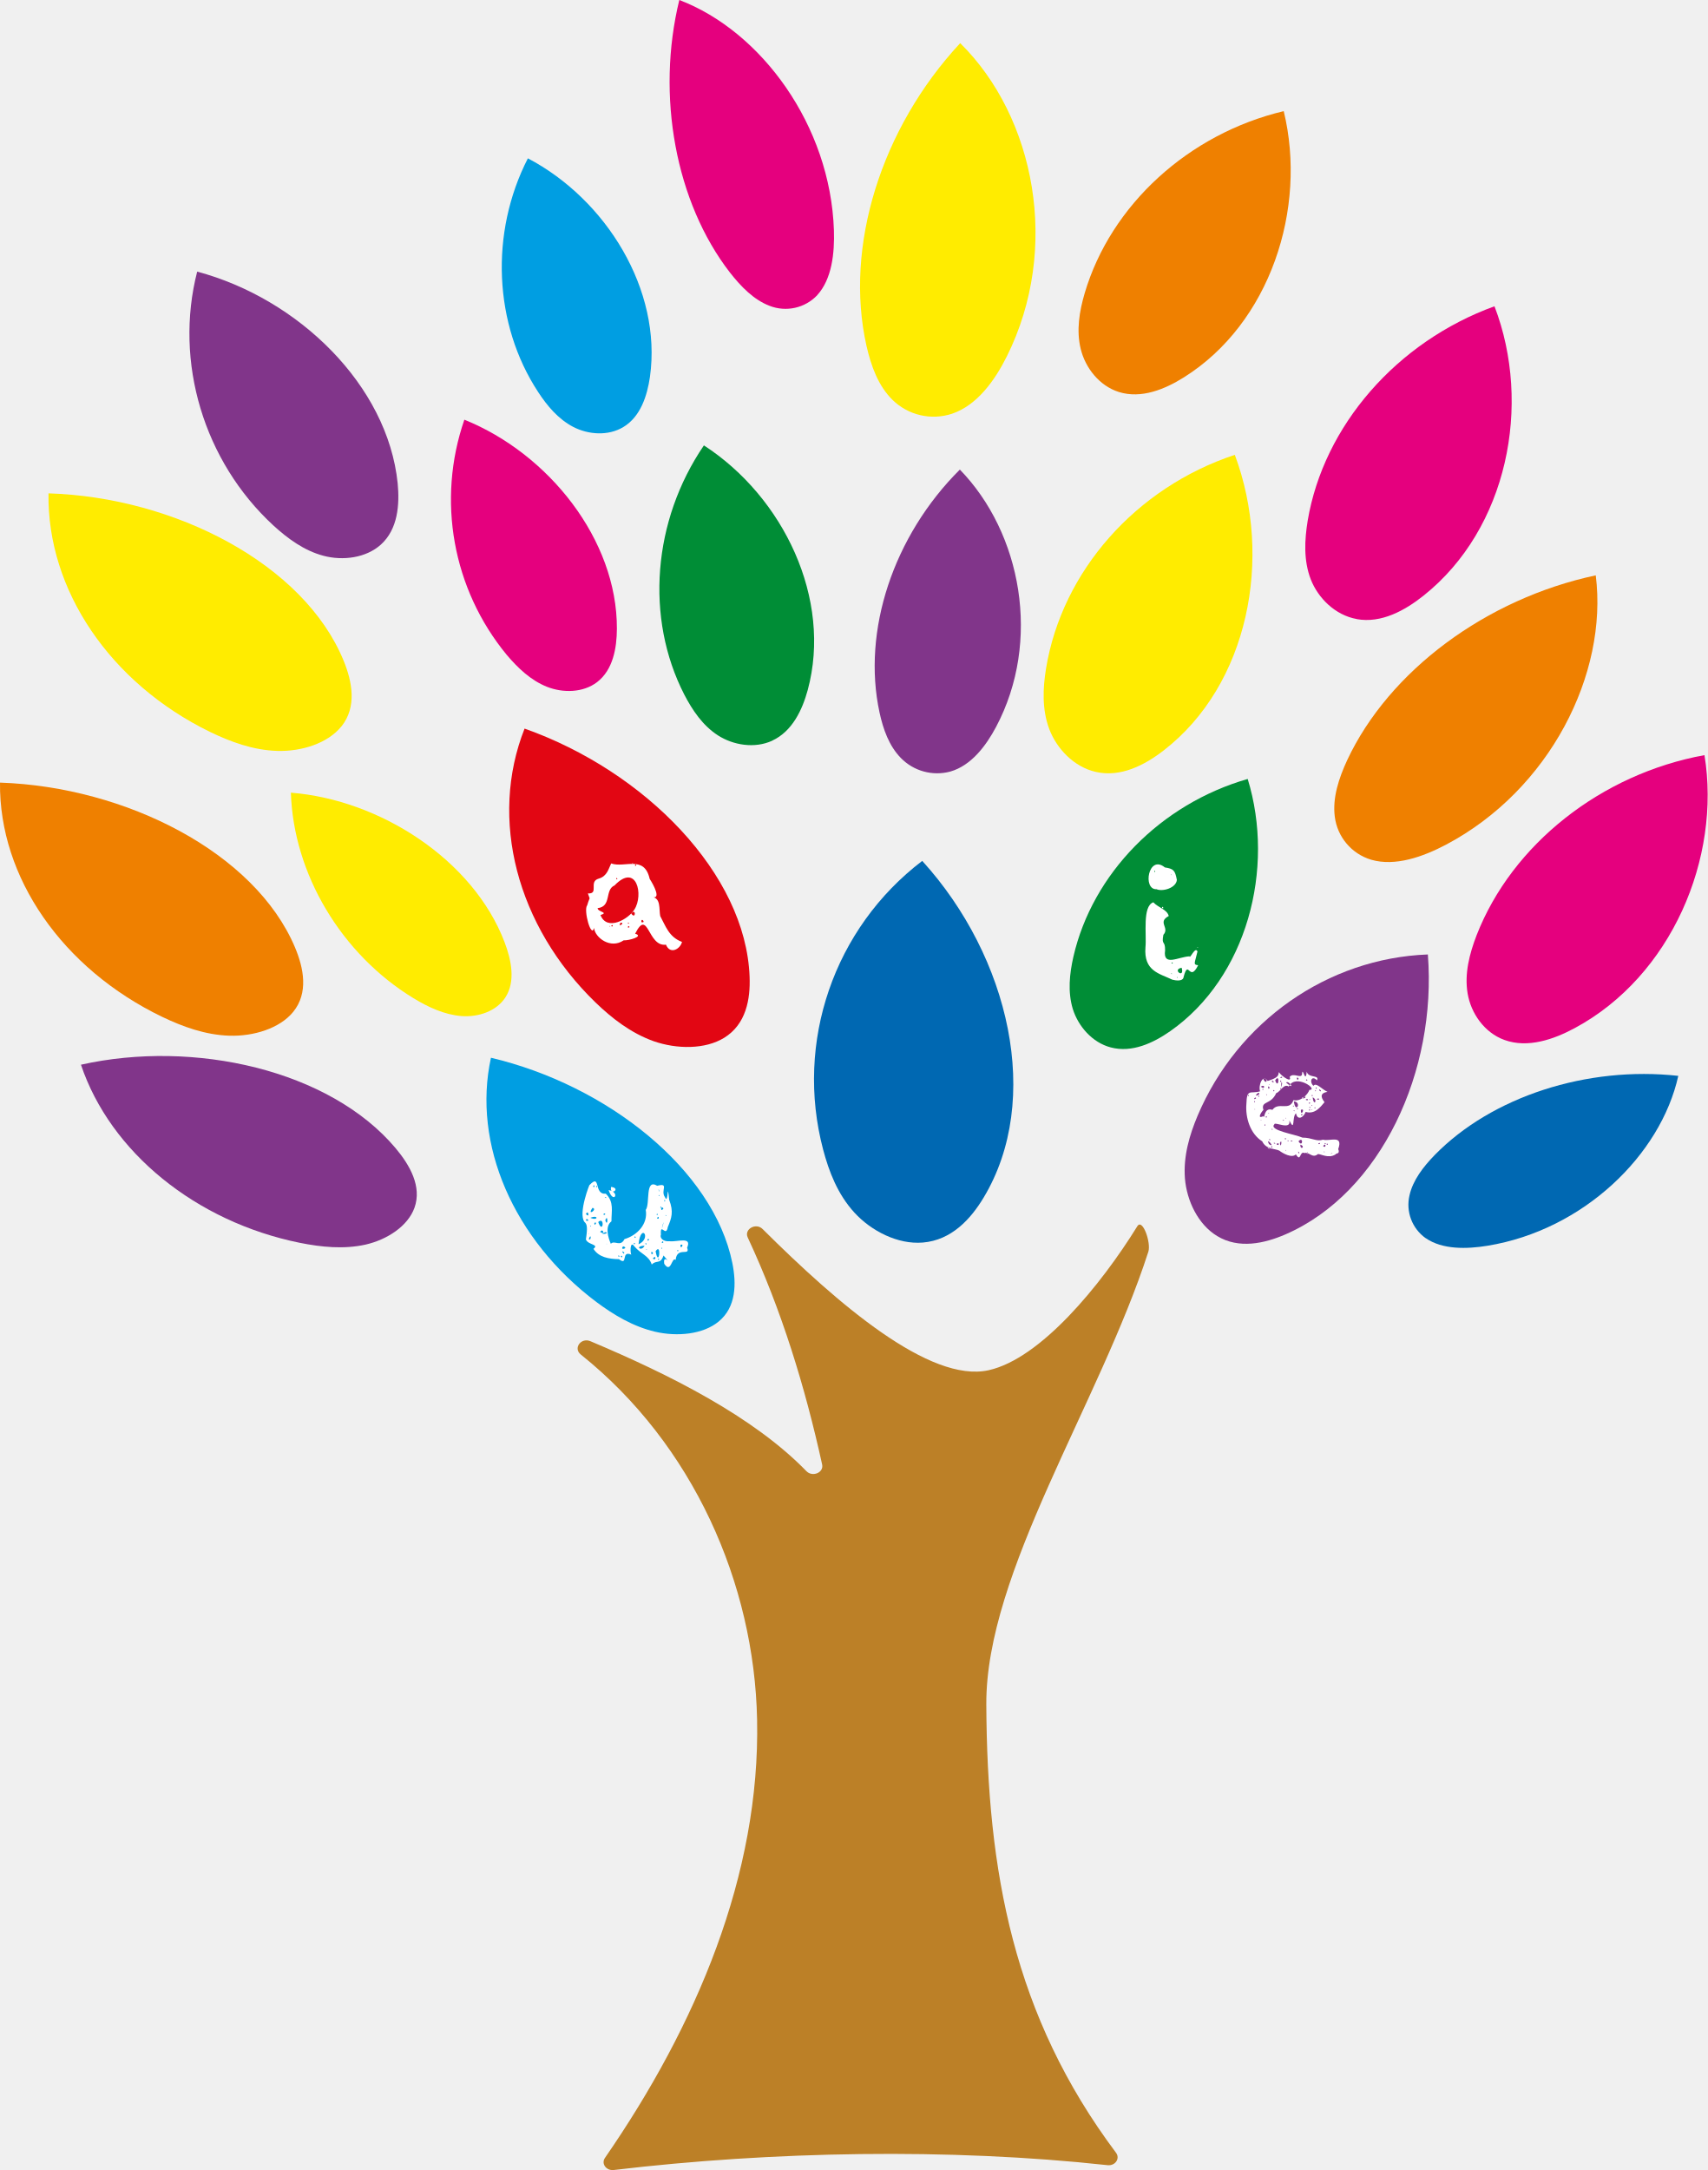
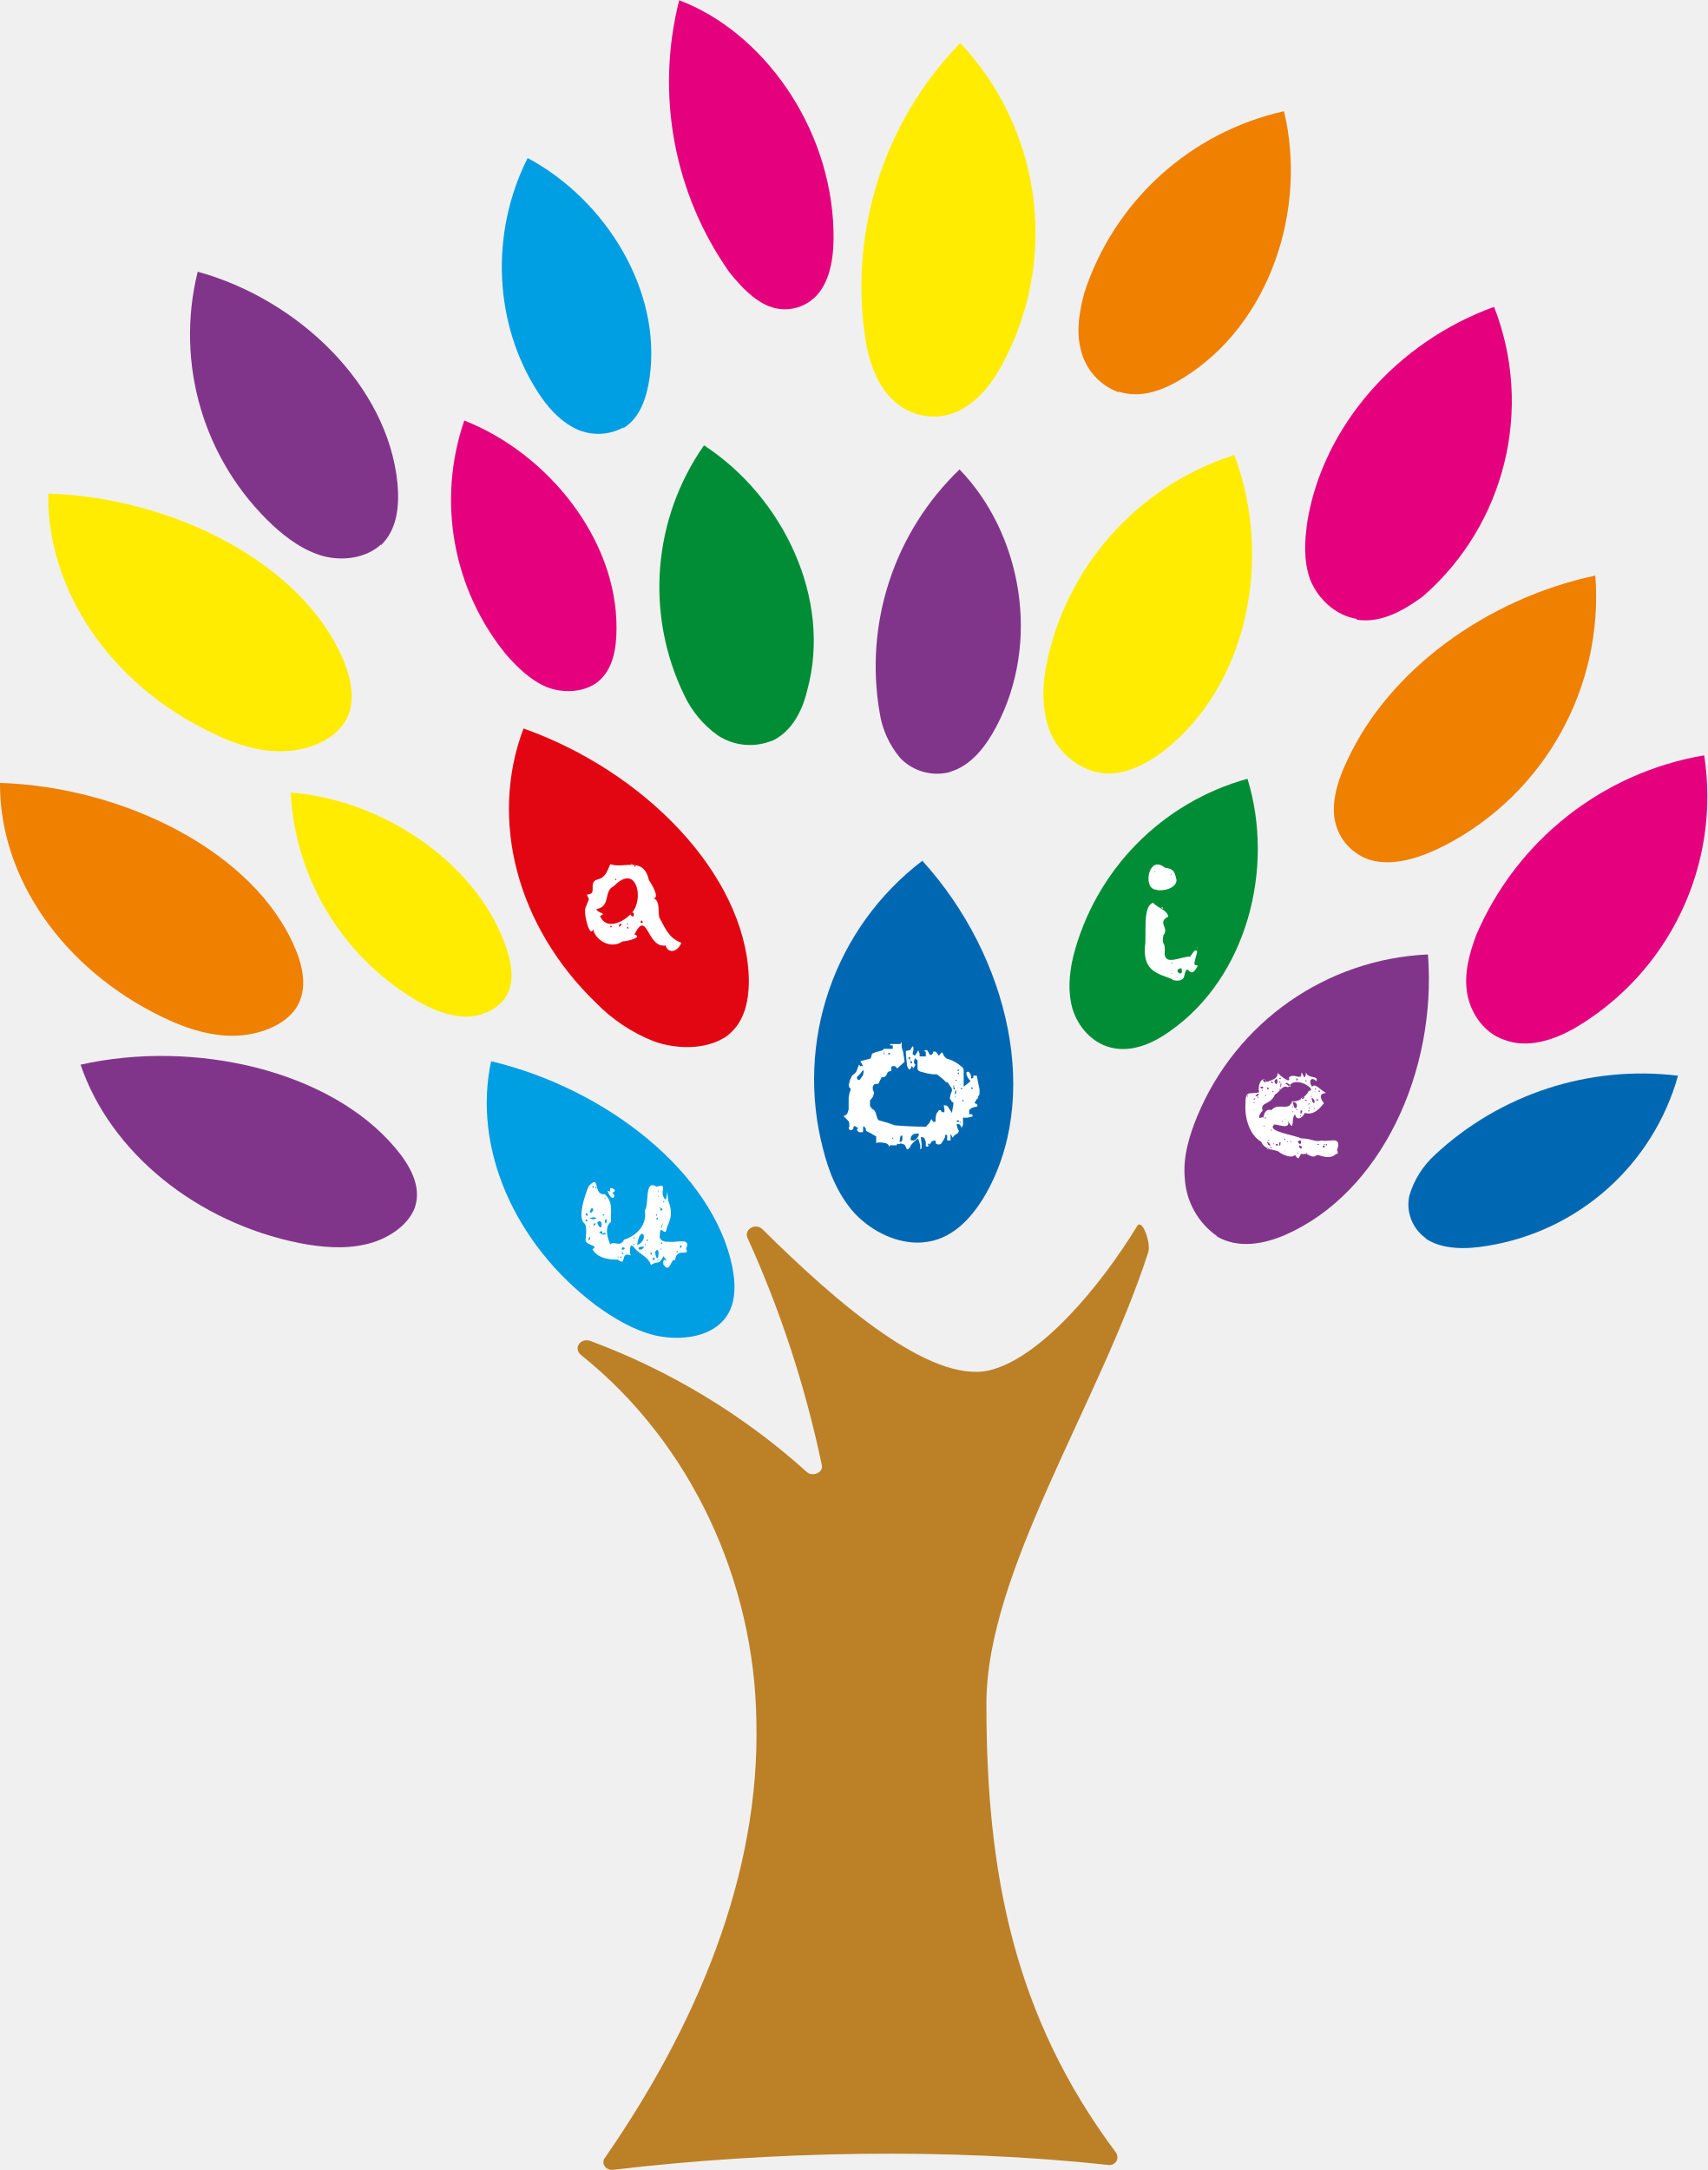
- <svg xmlns="http://www.w3.org/2000/svg" width="936.81" height="1190.3" viewBox="0 0 247.86 314.93">
-   <path d="M133.94 180.33c-3.64.3-7.48-1.68-9.92-4.34-2.45-2.68-3.7-5.96-4.55-9.17a39.87 39.87 0 0 1 14.39-41.88c12.7 13.97 17.44 34.68 8.92 48.85-1.87 3.12-4.67 6.2-8.84 6.54" fill="#0068b2" />
-   <path d="M105.12 150.61c-2.77 1.71-6.88 1.67-10.24.5-3.35-1.2-6.07-3.34-8.43-5.61-11.46-11.1-15.5-26.65-10.31-39.76 17.5 6.2 32.1 21.08 32.66 36 .13 3.28-.51 6.91-3.68 8.87" fill="#e20613" />
-   <path d="M118.63 42.83a6.34 6.34 0 0 1-6.94 1.55c-2.28-.87-4.14-2.78-5.76-4.85C98.07 29.36 95.2 13.9 98.6 0c11.91 4.53 21.93 18.22 22.44 33.4.11 3.34-.29 7.1-2.42 9.43" fill="#e5007e" />
-   <path d="M162.4 56.89c-2.85-.9-4.86-3.51-5.53-6.22-.67-2.71-.2-5.5.57-8.12 3.78-12.8 15.07-23.13 28.89-26.42 3.44 14.15-2 30.82-14.5 38.64-2.74 1.72-6.17 3.14-9.43 2.12" fill="#ef8000" />
-   <path d="M196.92 89.84c-3.13-.57-5.6-3.03-6.67-5.77-1.05-2.73-.9-5.7-.44-8.52 2.33-13.78 12.93-25.95 27.11-31.1 5.48 14.28 1.9 32.3-10.3 42-2.69 2.14-6.13 4.05-9.7 3.4M218.37 150.93c-2.95-1.07-4.87-3.9-5.35-6.76-.48-2.86.27-5.75 1.31-8.45 5.14-13.17 18.06-23.39 33.07-26.13 2.43 14.93-4.8 32.06-18.8 39.6-3.07 1.66-6.84 2.97-10.23 1.74" fill="#e5007e" />
-   <path d="M176.66 179.38c-2.76-1.67-4.4-5.1-4.67-8.35-.25-3.23.66-6.3 1.84-9.11 5.8-13.7 18.87-22.85 33.42-23.4 1.32 16.89-6.77 34.6-20.68 40.63-3.05 1.32-6.76 2.15-9.91.23" fill="#81358a" />
-   <path d="M159.07 112.03c-3.17-.71-5.68-3.35-6.77-6.21-1.07-2.87-.94-5.91-.47-8.8 2.32-14.13 13.03-26.25 27.4-31.01 5.58 14.94 2 33.38-10.34 42.91-2.71 2.1-6.2 3.93-9.82 3.11" fill="#ffec00" />
-   <path d="M104.29 191.81c-2.26 1.85-5.99 2.21-9.21 1.46-3.22-.76-6.01-2.45-8.5-4.3-12.06-9.06-18.06-22.92-15.32-35.46 16.8 3.96 32.28 16.17 35.04 29.8.6 3 .57 6.4-2.01 8.5" fill="#009ee2" />
-   <path d="M60.16 175.28c-.96 2.67-3.96 4.63-7.11 5.35-3.16.7-6.43.36-9.53-.26-15.09-3.06-27.51-13.16-31.77-25.85 16.45-3.68 36.12.78 45.65 12.09 2.1 2.49 3.86 5.61 2.76 8.67" fill="#81358a" />
-   <path d="M49.57 105.4c-1.97 2.47-5.78 3.68-9.3 3.58-3.53-.1-6.8-1.32-9.77-2.75C16 99.16 6.82 85.63 7.04 71.6c18.36.57 37.08 10.27 42.83 24.27 1.26 3.08 1.95 6.72-.3 9.54M73.37 144.73c-1.29 2.02-3.93 2.92-6.4 2.73-2.49-.2-4.83-1.3-6.97-2.6-10.46-6.38-17.41-18.03-17.78-29.82 12.93 1.02 26.45 9.73 31.01 21.68 1 2.62 1.62 5.7.14 8.01" fill="#ffec00" />
-   <path d="M42.56 146.85c-1.95 2.4-5.75 3.57-9.26 3.46-3.51-.11-6.78-1.31-9.75-2.73-14.49-6.98-23.7-20.26-23.55-34 18.31.62 37.03 10.18 42.82 23.92 1.27 3.02 1.97 6.6-.26 9.35" fill="#ef8000" />
-   <path d="M55.29 79.03c-2.16 1.95-5.52 2.38-8.34 1.63-2.82-.75-5.19-2.5-7.27-4.4-10.1-9.31-14.43-23.72-11.06-36.84 14.71 3.93 27.64 16.5 29.1 30.71.3 3.13.03 6.67-2.43 8.9" fill="#81358a" />
-   <path d="M86.66 99c-2.02 1.54-4.93 1.6-7.28.67-2.35-.94-4.22-2.73-5.83-4.63a35.45 35.45 0 0 1-6.15-34.13c12.24 4.93 22.18 17.43 22.14 30.32-.01 2.84-.57 6-2.88 7.77" fill="#e5007e" />
-   <path d="M112.08 107.5c-2.56 1.17-5.65.65-7.88-.78-2.22-1.44-3.7-3.65-4.88-5.92-5.7-11.11-4.59-25.25 2.85-36.16 11.57 7.5 18.64 22.3 15.07 35.5-.79 2.89-2.24 6-5.16 7.35" fill="#008d36" />
-   <path d="M90.47 61.98c-2.2 1.32-5.07 1.11-7.26-.02-2.19-1.14-3.79-3.06-5.11-5.08-6.44-9.83-7.03-23.08-1.48-33.9C88 28.95 96.1 42.1 94.34 54.68c-.4 2.76-1.37 5.8-3.87 7.3" fill="#009ee2" />
-   <path d="M137.92 111.98a7.36 7.36 0 0 1-7.17-1.98c-1.72-1.77-2.56-4.17-3.09-6.6-2.56-11.85 2-25.63 11.66-35.25 8.95 9.2 11.87 24.9 5.25 37.36-1.46 2.74-3.6 5.6-6.65 6.47" fill="#81358a" />
-   <path d="M138.2 60.04a8.53 8.53 0 0 1-8.64-1.99c-2.1-2.06-3.13-4.95-3.8-7.89-3.22-14.36 2.1-31.52 13.61-43.9 10.88 10.73 14.58 29.79 6.77 45.46-1.72 3.44-4.26 7.06-7.94 8.32" fill="#ffec00" />
-   <path d="M199.02 124.77a7.49 7.49 0 0 1-5.28-6.25c-.35-2.74.58-5.56 1.81-8.22 6.07-12.94 20.17-23.42 36.07-26.8 1.8 14.28-6.67 31.14-21.76 39.1-3.31 1.74-7.35 3.19-10.84 2.17" fill="#ef8000" />
-   <path d="M206.94 179.7a5.95 5.95 0 0 1-2.36-6.2c.49-2.21 1.99-4.15 3.68-5.89 8.27-8.45 22.09-12.94 35.34-11.47-2.56 11.5-13.78 22.37-27.67 24.65-3.05.5-6.57.58-8.99-1.1" fill="#0068b2" />
-   <path d="M143.16 247.38c.12 24.26 3.94 45.17 18.83 65.05.62.83-.11 1.92-1.23 1.8-22.97-2.51-48.74-2.02-71.68.7-1.1.12-1.85-.93-1.27-1.76 13.26-19.2 22.55-41.12 22.08-63.61-.4-19.77-9.28-39.93-25.6-52.99-1.12-.9.04-2.5 1.41-1.92 11.46 4.83 23.64 10.92 31.35 18.86.88.9 2.54.21 2.28-.97-2.47-11.24-5.88-22.4-10.8-32.95-.56-1.2 1.19-2.19 2.16-1.22 10.9 10.85 24.27 22.38 32.8 20.49 7.54-1.67 16.27-12.3 21.59-20.9.75-1.2 2.02 2.38 1.6 3.7-7.1 21.97-23.63 46.56-23.52 65.72" fill="#bc8027" />
-   <path d="M161.22 152.01c-2.7-.71-4.71-3.07-5.5-5.56-.76-2.5-.48-5.12.08-7.6 2.77-12.07 12.66-22.16 25.3-25.8 4 13.04-.1 28.79-11.24 36.6-2.45 1.71-5.55 3.18-8.64 2.36" fill="#008d36" />
-   <path d="M173.81 137.48c.25.04-.13.18 0 0zm-2.3 2.97c-1.48.27.5 1.66 0 0zm-.58 1.4c-.19-.19-.09.21 0 0zm-.75-2.01c.21-.32-.4-.06 0 0zm-.12 1.4c-.19.05.14.27 0 0zm-.03-14.3c-.09-.2-.07.25 0 0zm-1.28 4.65c.35.36-.32.24 0 0zm-1.17-5.24c-.17.33.27.18 0 0zm.3 2.7c-2.08.12-1.2-5.13 1.2-3.16 1.24.2 1.47.38 1.74 1.81-.11 1.16-2.02 1.73-2.93 1.36zm2.28 13.13c-1.88-.91-4.17-1.23-3.9-4.7.19-1.83-.48-5.96 1.14-6.53.74.8 2 1.03 2.24 1.99-1.7.91.18 1.68-.78 2.73-.3 1.61.27.72.25 2.25-.34 2.42 1.93.94 3.55.87.06.44.83-1.51 1.15-.7-.37 1.67-.7 1.92.1 1.99-1.3 2.61-1.38-1-2.1 1.66-.06.75-1.18.56-1.65.44zM93.1 133.83c.74.2-.08-.82 0 0zm-.84-8.4c-.33.34.32.25 0 0zm-.38-.13c-.13-.2-.14.17 0 0zm-.25 7.3c.68.93.69-.92 0 0zm-.49 1.43c.36.1-.02-.34 0 0zm.1.36c-.42.34.43.26 0 0zm-1.24-.08c.84-.43-.23-.63 0 0zm-.56-6.73c.4.1-.04-.4 0 0zm-.59 6.65c-.4.27.35.32 0 0zm-.27.2c-.12-.18-.15.17 0 0zm-1.42-1.63c.95 2.43 4.1.55 4.92-.8 1.37-2.11.33-6.83-2.88-3.5-1.48.64-.36 3.05-2.46 3.3.02.57 1.69.6.42 1zm9.5 4.3c-2.67.36-2.56-5.4-4.47-1.59 1.34.38-.94 1.01-1.67.96-1.9 1.31-4.15-.38-4.3-1.8-.38 1.61-1.57-2.59-.99-3.29.42-1.46.46-.58.1-1.72 1.68.1.04-1.72 1.58-2.15 1.23-.35 1.43-1.46 1.8-2.2 1.96.7 4.8-1.26 5.59 2.24.58.9 1.76 3.08.27 2.62 1.4.1 1.06 1.8 1.26 2.78.78 1.43 1.25 3.04 3.16 3.75-.24 1.01-1.7 1.9-2.33.4zM193.34 167.35c-.62.24.29.01 0 0zm-.68-1.4c-.33.13.24.39 0 0zm-.31-.08c-.28.22.28.23 0 0zm-.1 1.35c.1-.16-.32-.07 0 0zm-.2-.9c.46.45.44-.61 0 0zm-.4-8.14c-.27.27.29.26 0 0zm-.1-.1c-.27.29.28.3 0 0zm.06 7.79c-.58.08-.01.35 0 0zm-.15-6.29c.11-.37-.79.05 0 0zm-.41-1.78c-.28.26.27.26 0 0zm-.1.38c-.19.28.18.25 0 0zm-.08 2.5c-.26.16.21.31 0 0zm-.34-1.43c.15 1.43.82.38 0 0zm-.07-.36c-.27.24.27.24 0 0zm-.1 1.59c.18.14.1-.34 0 0zm.1.59c-.15-.19-.1.18 0 0zm-.41-.29c.36.07-.05-.33 0 0zm.13-1.2c-.17-.18-.16.19 0 0zm-.13.39c-.24.39.32.13 0 0zm0 1.2c.45-.14-.34-.2 0 0zm-.3 6.05c-.26.42.32.18 0 0zm-.18-10.42c.45.12-.03-.38 0 0zm.17 2.68c-.64.17.46.35 0 0zm-.79-.15c.5.31.92-.51 0 0zm.03 2.55c.26-.42-.42-.07 0 0zm-.16-.81c-.05 1.14.73-.33 0 0zm-.07 5.05c-.07.87.82.32 0 0zm-.28 1.23c.37.16-.21-.55 0 0zm0-1.71c.64 1.02.75-.83 0 0zm-.2-4.65c.33.05-.08-.37 0 0zm-.03-4.6c-.04.7.55 0 0 0zm-.44 3.45c.24 1.9 1.21.1 0 0zm.08 1.43c.14-.19-.34-.1 0 0zm-.2-.69c.3.05-.06-.32 0 0zm-.31 5.08c.6-.05-.14-.26 0 0zm-.3-.1c-.27-.2-.22.2 0 0zm-.4-8.45c1.5 1.32.4-.4 0 0zm0 9.83c-.11-.2-.1.25 0 0zm0-4.67c-.11-.2-.09.25 0 0zm-.1 2.88c-.27.27.29.26 0 0zm-.27-2.5c.32-.16-.44-.1 0 0zm-.31-4.85c.27-.9-.12-1.12 0 0zm.08-1.54c-.63.14.2.32 0 0zm-.2 1.64c-.23.25.3.14 0 0zm0-1.1c-.25.4.32.14 0 0zm-.09 9.07c.12 1.12.4-.82 0 0zm-.2.05c-.7.03.16.55 0 0zm-.49-9.12c.52 1.45.72-1.2 0 0zm-.2 9.14c.52.18-.07-.28 0 0zm0-7.76c-.27.27.28.26 0 0zm-.1-1.28c-.28.26.27.27 0 0zm-.1-.1c-.29.26.28.28 0 0zm-.1 7.15c.31.05-.06-.31 0 0zm0 2.38c-.29.3.28.3 0 0zm-.1.43c-.08-.15-.15.11 0 0zm-.29-1.33c.43.14 0-.32 0 0zm.08-8.04c-.13-.2-.07.2 0 0zm-.08 9.24c-.17.04.14.28 0 0zm0-5.05c-.1-.19-.15.18 0 0zm-.1-3.58c.46-.01-.2-.73 0 0zm0 8.45c-.28.24.28.24 0 0zm.1-.4c1.07.7-.62-1.22 0 0zm-.4-7.16c.27.28-.09-.35 0 0zm0-1.6c.37-.2.21-.12 0 0zm0 4.67c-.28.3.27.3 0 0zm-.21 1.2c-.22.32.25.21 0 0zm-.23-6.62c.36 1.04.9-.03 0 0zm-.05 1.46c-.25.17.21.29 0 0zm-.3-.3c.6.54.67-.42 0 0zm.07 4.87c-.12-.2-.08.2 0 0zm.28-.59c.26.59 0-1.34 1.33-.91.88-1.24 2.48.28 3.05-1.41 1.08.27 2.13-.88 2.31-1.48 1.41 0-2.02-2.45-2.99-.49-.73-.49-1.22.78-1.82.95-.77 1.76-2.27 1.07-1.86 2.45-.28.25-1 1.38-.02.9zm-.67-3.01c-.19.3.2.3 0 0zm-.07-.38c-.96.82.68.18 0 0zm-.44 2.4c-.12-.2-.08.2 0 0zm0-1.71c-.5.46.47.1 0 0zm-.07.5c-.25.18.21.3 0 0zm-.9-.89c-.25.17.22.3 0 0zm6.88 8.64c-.54.6-1.9-.14-2.4-.54-.6-.3-1.96-.18-2.48-1.35-1.75-1.1-2.46-3.44-2.3-5.41.06-2.34.6-1.42 1.99-1.85-.31-.83.4-2.6 1.1-1.5 1.59-.5 1.54-.8 1.62-1.28.45.64 1.94 1.62 1.57.69.53-.67 1.59.26 1.79-.33.06-1.47.5 1.53.69-.44.22 1 1.9.42 1.48 1.27-.72-.79-1.18.15-.51.8.37-.57 1.2.48 2.04.87-.95.15-1.1.63-.43 1.5-.6.7-1.37 1.8-2.74 1.41-.32.86-1.2 1.27-1.4.2-.62.5-.08 2.85-.97 1.03.32 1.53-2.21.1-2.18.59-.84.86 3.04 1.43 4.08 1.91 1.43 0 2 .62 3 .3.93.29 2.97-.79 2.2 1.36.31.77-.35.58-.38.77-1.02.67-2.2-.09-2.57-.04-.8.7-1.33-.4-1.93-.14-.76-.4-.5 1.42-1.27.18zM98.76 180.68c-.03.85.68-.3 0 0zm-.38.71c-.28.26.28.27 0 0zm-1.76-4.95c.28.11-.12-.29 0 0zm-.2-2.28c.04.6.25-.14 0 0zm-.21 5.98c-.48.3.31.34 0 0zm-.2 1.07c.2.14.09-.4 0 0zm0-5.6c.72-.25-.26-.68 0 0zm.2 2.08c-.43 1.7.4-1.16 0 0zm-.3-2.6c-.23.32.25.2 0 0zm-.32-1.54c.2.14.11-.34 0 0zm0-.84c.27.77-.02-.45 0 0zm0 9.93c-.28.27.28.27 0 0zm0-6.05c-.57.24.2.5 0 0zm-.2-.46c-.28.27.28.26 0 0zm-.23 5.46c.47 2.6.92-1.38 0 0zm-.08.82c-.78.29.28.6 0 0zm-.5-.38c.56-.13-.28-.7 0 0zm-.54-1.97c.53-.28-.32-.36 0 0zm-.2 1.23c-.2.11.19.15 0 0zm-.19-.8c.23.37.27-.24 0 0zm-.1.29c-1.56.09-.4.94 0 0zm-.87-.2c1.97-.88.34-3.22 0 0zm-.48-1.16c-.33.17.24.43 0 0zm-.13.95c-.3.33.35.2 0 0zm-1.56 1.33c-.24.42.32.17 0 0zm-.07-.1c-.33.14.24.38 0 0zm0-.72c-.57.68.94.24 0 0zm-.34 1.43c.25.5.33-.28 0 0zm-.3.1c.33-.05-.24-.45 0 0zm-1.1-10.16c1.57.23-.28 1.41 0 0zm-.36.46c1.78.34.68 2.13 0 0zm-.28 7.79c-.18.04.18.09 0 0zm-.2-3.4c.38 1.2.4-1.14 0 0zm-.1-3.37c.3.32.36-.03 0 0zm-.13 2.6c.58-.1-.16-.45 0 0zm.3 2.48c-1.36.39.66.3 0 0zm-.81-.02c.77.54.38-.66 0 0zm-.29-1.44c.7 1.94 1-.92 0 0zm-.23-5.26c-.27.27.28.27 0 0zm-.3 5.67c.57-.33-.2-.56 0 0zm-.2-5.54c.35.28.1-.58 0 0zm-.1 3.07c-.9 1.3.83.2 0 0zm-.31 2.7c.18.14.1-.33 0 0zm0-1.25c1.16.51 1.21-.51 0 0zm-.23 3.1c.4.3.35-1.04 0 0zm0-.8c-.01-.16-.17.1 0 0zm-.39-1.89c.73.18-.06-.6 0 0zm-.02-.97c.57.74.36-.72 0 0zm11.36 7.23c-.24-1.7 1.36.62-.1-1.2-.47 1.36-1 .58-1.71 1.31-.43-1.32-1.52-1.46-2.53-2.64-.69-1-.6 1.26-.4 1.22-1.63-.72-.43 1.72-1.83.64-1.47-.02-2.93-.27-3.7-1.5.88-.67-.8-.55-1.1-1.36.27-1.76.17-2.23-.2-2.53-.98-1.27.83-5.73.72-5.36 1.7-1.77.56 1.43 2.37 1.25 1.23 1.2.81 2.53.82 4.01-.98.73-.47 2.4-.09 3.26.53-.58 1.39.53 1.98-.68 1.8-.52 3.44-2.16 3.09-4.24.67-.9-.16-4.6 1.66-3.5 1.81-.46.43.68 1.12 1.64.54 1.27.3-2.68.62.4.66 1.73.36 2.62-.2 3.95-.27 1.6-1.12-.8-1 1.1-.21.48.35 1.05 1.26.96 1.1.13 3.3-.75 2.54.94.52 1.3-1.48-.23-1.66 1.77-.57-.54-.66 2.08-1.66.56z" fill="#fff" />
+ <svg xmlns="http://www.w3.org/2000/svg" viewBox="0 0 247.9 314.9" height="1190.3" width="936.8">
+   <path fill="#0068b2" d="M134 180.3c-3.7.3-7.5-1.6-10-4.3-2.4-2.7-3.7-6-4.5-9.2a39.9 39.9 0 0114.4-41.9c12.7 14 17.4 34.7 8.9 48.9-1.9 3.1-4.7 6.2-8.9 6.5" />
+   <path fill="#e20613" d="M105.1 150.6c-2.7 1.7-6.9 1.7-10.2.5a24 24 0 01-8.4-5.6C75 134.4 71 118.9 76 105.7c17.5 6.2 32.1 21.1 32.7 36 .1 3.3-.5 7-3.7 9" />
+   <path fill="#e5007e" d="M118.6 42.8a6.3 6.3 0 01-7 1.6c-2.2-.9-4-2.8-5.7-4.9A48 48 0 0198.6 0c12 4.5 22 18.2 22.4 33.4.1 3.3-.3 7.1-2.4 9.4" />
+   <path fill="#ef8000" d="M162.4 56.9a8.7 8.7 0 01-5.5-6.2c-.7-2.7-.2-5.5.5-8.2a39.6 39.6 0 0129-26.4c3.4 14.2-2 30.9-14.6 38.7-2.7 1.7-6.1 3.1-9.4 2" />
+   <path fill="#e5007e" d="M197 89.8c-3.2-.5-5.7-3-6.8-5.7-1-2.8-.8-5.7-.4-8.5 2.3-13.8 13-26 27.1-31.1a37.6 37.6 0 01-10.3 42c-2.7 2-6.1 4-9.7 3.4m21.5 61c-3-1-4.9-3.9-5.4-6.7-.5-2.9.3-5.8 1.3-8.5a44 44 0 0133.1-26.1 39 39 0 01-18.8 39.6c-3 1.7-6.8 3-10.2 1.7" />
+   <path fill="#81358a" d="M176.7 179.4a11 11 0 01-4.7-8.4c-.3-3.2.7-6.3 1.8-9a38.1 38.1 0 0133.5-23.5c1.3 17-6.8 34.6-20.7 40.7-3 1.3-6.8 2.1-10 .2" />
+   <path fill="#ffec00" d="M159 112a10 10 0 01-6.7-6.2c-1-2.8-1-5.9-.5-8.8a40.3 40.3 0 0127.4-31c5.6 15 2 33.4-10.3 43-2.7 2-6.2 3.9-9.8 3" />
+   <path d="M104.3 192.3c-2.3 1.9-6 2.2-9.2 1.5-3.2-.8-6-2.5-8.5-4.3-12-9-18-23-15.3-35.5 16.8 4 32.2 16.2 35 29.8.6 3 .6 6.4-2 8.5" fill="#009ee2" />
+   <path fill="#81358a" d="M60.2 175.3c-1 2.6-4 4.6-7.2 5.3-3.1.7-6.4.4-9.5-.2-15-3-27.5-13.2-31.8-25.9 16.5-3.7 36.2.8 45.7 12.1 2.1 2.5 3.9 5.6 2.8 8.7" />
+   <path fill="#ffec00" d="M49.6 105.4c-2 2.5-5.8 3.7-9.3 3.6-3.6-.1-6.8-1.3-9.8-2.8C16 99.2 6.8 85.6 7 71.6c18.4.6 37.1 10.3 42.9 24.3 1.2 3 2 6.7-.3 9.5m23.8 39.3c-1.3 2-4 3-6.4 2.8-2.5-.2-4.9-1.3-7-2.6A37.3 37.3 0 0142.2 115c13 1 26.5 9.8 31 21.7 1 2.6 1.7 5.7.2 8" />
+   <path fill="#ef8000" d="M42.6 146.8c-2 2.4-5.8 3.6-9.3 3.5-3.5-.1-6.8-1.3-9.7-2.7-14.5-7-23.7-20.3-23.6-34 18.3.6 37 10.2 42.8 23.9 1.3 3 2 6.6-.2 9.3" />
+   <path fill="#81358a" d="M55.3 79c-2.2 2-5.5 2.4-8.3 1.7-2.9-.8-5.2-2.5-7.3-4.4a37.9 37.9 0 01-11-36.9c14.6 4 27.6 16.5 29 30.7.3 3.2 0 6.7-2.4 9" />
+   <path fill="#e5007e" d="M86.7 99c-2 1.5-5 1.6-7.3.7-2.4-1-4.2-2.8-5.9-4.7a35.5 35.5 0 01-6.1-34c12.2 4.8 22.2 17.3 22.1 30.2 0 2.9-.5 6-2.8 7.8" />
+   <path fill="#008d36" d="M112 107.5a8.5 8.5 0 01-7.8-.8 15 15 0 01-4.9-5.9 35.9 35.9 0 012.9-36.2c11.5 7.5 18.6 22.3 15 35.5-.7 3-2.2 6-5.1 7.4" />
+   <path fill="#009ee2" d="M90.5 62a7.6 7.6 0 01-7.3 0c-2.2-1.2-3.8-3.1-5.1-5.1-6.4-9.9-7-23.1-1.5-34C88 29 96.1 42.2 94.3 54.8c-.4 2.7-1.3 5.8-3.8 7.3" />
+   <path fill="#81358a" d="M138 112a7.4 7.4 0 01-7.3-2 13.3 13.3 0 01-3-6.6 39.6 39.6 0 0111.6-35.3c9 9.3 11.9 25 5.3 37.4-1.5 2.8-3.6 5.6-6.7 6.5" />
+   <path fill="#ffec00" d="M138.2 60a8.5 8.5 0 01-8.6-2c-2.1-2-3.2-4.9-3.8-7.8a50.7 50.7 0 0113.6-44 40.2 40.2 0 016.7 45.5c-1.7 3.5-4.2 7-7.9 8.3" />
+   <path fill="#ef8000" d="M199 124.8a7.5 7.5 0 01-5.3-6.3c-.3-2.7.6-5.5 1.9-8.2 6-13 20.1-23.4 36-26.8a40.7 40.7 0 01-21.7 39.1c-3.3 1.7-7.4 3.2-10.9 2.2" />
+   <path fill="#0068b2" d="M207 179.7a6 6 0 01-2.4-6.2 13 13 0 013.7-5.9 44 44 0 0135.3-11.5 34.4 34.4 0 01-27.7 24.7c-3 .5-6.5.6-9-1.1" />
+   <path fill="#bc8027" d="M143.2 247.4c0 24.2 3.9 45.1 18.8 65 .6.9-.1 2-1.2 1.8-23-2.5-48.8-2-71.7.7-1.1.2-1.9-.9-1.3-1.7 13.3-19.2 22.6-41.1 22-63.6-.3-19.8-9.2-40-25.5-53-1.1-1 0-2.5 1.4-2a97.8 97.8 0 0131.4 19c.8.8 2.5.1 2.2-1a158 158 0 00-10.8-33c-.5-1.2 1.2-2.2 2.2-1.2 10.9 10.8 24.3 22.3 32.8 20.5 7.5-1.7 16.3-12.3 21.6-21 .7-1.1 2 2.4 1.6 3.8-7.1 22-23.6 46.5-23.5 65.7" />
+   <path fill="#008d36" d="M161.2 152c-2.7-.7-4.7-3-5.5-5.6-.7-2.5-.5-5 .1-7.6a36 36 0 0125.3-25.8c4 13-.1 28.8-11.2 36.6-2.5 1.8-5.6 3.2-8.7 2.4" />
+   <path fill="#fff" d="M173.8 137.5c.3 0-.1.2 0 0zm-2.3 3c-1.5.2.5 1.6 0 0zm-.6 1.3c-.2-.1 0 .3 0 0zm-.7-2c.2-.3-.4 0 0 0zm-.1 1.4c-.2 0 .1.3 0 0zm0-14.3c-.2-.2-.1.3 0 0zm-1.4 4.7c.4.4-.3.2 0 0zm-1.1-5.2c-.2.3.2.1 0 0zm.3 2.7c-2.1 0-1.2-5.2 1.2-3.2 1.2.2 1.4.4 1.7 1.8 0 1.2-2 1.7-3 1.4zm2.3 13c-2-.8-4.2-1.1-4-4.6.3-1.8-.4-6 1.2-6.5.7.8 2 1 2.2 2-1.7.9.2 1.6-.7 2.7-.3 1.6.2.7.2 2.2-.3 2.4 2 1 3.6.9 0 .4.8-1.5 1.1-.7-.4 1.7-.7 2 .1 2-1.3 2.6-1.4-1-2 1.6-.2.8-1.3.6-1.7.5zM93 133.9c.7.2 0-.8 0 0zm-.8-8.4c-.4.4.3.3 0 0zm-.4-.1c-.2-.2-.2.2 0 0zm-.3 7.3c.7 1 .7-1 0 0zm-.5 1.4c.4.1 0-.3 0 0zm.1.4c-.4.3.5.3 0 0zm-1.2 0c.8-.5-.2-.7 0 0zm-.6-6.8c.4 0 0-.4 0 0zm-.6 6.6c-.4.3.4.4 0 0zm-.2.2c-.1-.1-.2.2 0 0zm-1.4-1.6c1 2.4 4 .6 4.9-.8 1.4-2.1.3-6.8-2.9-3.5-1.5.6-.4 3-2.5 3.3 0 .6 1.7.6.5 1zm9.5 4.3c-2.7.4-2.6-5.4-4.5-1.6 1.3.4-1 1-1.7 1-1.9 1.3-4.1-.4-4.3-1.8-.4 1.6-1.6-2.6-1-3.3.5-1.5.5-.6.1-1.7 1.7 0 0-1.8 1.6-2.2 1.2-.3 1.4-1.4 1.8-2.2 2 .7 4.8-1.2 5.6 2.3.6.9 1.8 3 .3 2.6 1.4 0 1 1.8 1.2 2.8.8 1.4 1.3 3 3.2 3.7-.3 1-1.7 1.9-2.3.4zm96.6 30.3c-.6.2.3 0 0 0zm-.6-1.5c-.4.2.2.4 0 0zm-.3 0c-.3.2.2.2 0 0zm-.2 1.3c.2-.1-.3 0 0 0zm-.1-.9c.4.5.4-.6 0 0zm-.4-8.1c-.3.2.2.2 0 0zm-.1-.1c-.3.3.2.3 0 0zm0 7.8c-.6 0 0 .3 0 0zm-.1-6.3c0-.4-.8 0 0 0zm-.4-1.8c-.3.3.2.3 0 0zm-.1.4c-.2.3.1.2 0 0zm-.1 2.5c-.3.1.2.3 0 0zm-.4-1.5c.2 1.5.9.4 0 0zm0-.3c-.3.2.2.2 0 0zm-.1 1.6c.1.1 0-.4 0 0zm0 .6c0-.2 0 .1 0 0zm-.3-.3c.3 0-.1-.4 0 0zm0-1.2c0-.2 0 .2 0 0zm0 .4c-.3.4.3.1 0 0zm0 1.2c.4-.2-.4-.2 0 0zm-.3 6c-.3.4.3.2 0 0zm-.2-10.4c.4.1 0-.4 0 0zm.1 2.7c-.6.1.5.3 0 0zm-.8-.2c.5.3 1-.5 0 0zm0 2.6c.3-.4-.3 0 0 0zm0-.8c-.1 1.1.6-.4 0 0zm-.2 5c0 .9.9.3 0 0zm-.2 1.2c.3.2-.2-.5 0 0zm0-1.7c.6 1 .7-.8 0 0zm-.2-4.6c.3 0-.1-.4 0 0zm0-4.6c-.1.7.5 0 0 0zm-.5 3.4c.2 2 1.2.1 0 0zm0 1.5c.2-.2-.3-.1 0 0zm-.1-.7c.3 0 0-.3 0 0zm-.3 5c.6 0-.2-.2 0 0zm-.3 0c-.3-.2-.2.2 0 0zm-.4-8.5c1.5 1.3.4-.4 0 0zm0 9.8c-.1-.2-.1.3 0 0zm0-4.6c-.1-.2-.1.2 0 0zm-.1 2.8c-.3.3.3.3 0 0zm-.3-2.4c.3-.2-.4-.1 0 0zm-.3-4.9c.3-.9-.1-1.1 0 0zm0-1.5c-.6.1.3.3 0 0zm-.1 1.6c-.3.3.3.1 0 0zm0-1.1c-.3.4.3.1 0 0zm-.1 9c.1 1.2.4-.8 0 0zm-.2.1c-.7 0 .1.6 0 0zm-.5-9.1c.5 1.4.7-1.2 0 0zm-.2 9.1c.5.2 0-.2 0 0zm0-7.7c-.3.3.3.2 0 0zm-.1-1.3c-.3.3.3.3 0 0zm-.1-.1c-.3.3.3.3 0 0zm-.1 7.2c.3 0 0-.4 0 0zm0 2.3c-.3.3.3.3 0 0zm-.1.5c0-.2-.2 0 0 0zm-.3-1.4c.4.2 0-.3 0 0zm0-8c0-.2 0 .2 0 0zm0 9.2c-.2 0 .1.3 0 0zm0-5c-.1-.2-.1.2 0 0zm-.1-3.6c.5 0-.2-.7 0 0zm0 8.4c-.3.3.3.3 0 0zm.1-.4c1 .7-.6-1.2 0 0zm-.4-7.1c.3.3 0-.4 0 0zm0-1.6c.4-.2.2-.1 0 0zm0 4.7c-.3.3.3.3 0 0zm-.2 1.2c-.2.3.2.2 0 0zm-.2-6.7c.3 1 .9 0 0 0zm0 1.5c-.3.2.1.3 0 0zm-.4-.3c.6.5.7-.4 0 0zm0 4.9c0-.2 0 .2 0 0zm.4-.6c.2.6 0-1.4 1.3-1 .9-1.2 2.5.3 3-1.3 1.1.2 2.2-1 2.4-1.5 1.4 0-2-2.5-3-.5-.8-.5-1.3.8-1.9 1-.7 1.7-2.2 1-1.8 2.4-.3.2-1 1.4 0 .9zm-.7-3c-.2.3.2.3 0 0zm0-.4c-1 .8.6.2 0 0zm-.5 2.4c-.1-.2-.1.2 0 0zm0-1.7c-.5.4.5 0 0 0zm0 .5c-.3.2.1.3 0 0zm-1-1c-.2.3.2.4 0 0zm6.9 8.7c-.5.6-2-.1-2.4-.5-.6-.3-2-.2-2.5-1.4-1.7-1-2.4-3.4-2.3-5.4 0-2.3.6-1.4 2-1.8-.3-.9.4-2.6 1.1-1.5 1.6-.5 1.5-.8 1.6-1.3.5.6 2 1.6 1.6.7.5-.7 1.6.2 1.8-.3 0-1.5.5 1.5.7-.5.2 1 1.9.4 1.5 1.3-.8-.8-1.2.1-.6.8.4-.6 1.2.5 2 .9-.9.1-1 .6-.3 1.5-.6.7-1.4 1.8-2.8 1.4-.3.8-1.2 1.2-1.4.2-.6.5 0 2.8-1 1 .4 1.5-2.2.1-2.1.6-.9.9 3 1.4 4 1.9 1.5 0 2 .6 3 .3 1 .3 3-.8 2.2 1.4.4.7-.3.5-.3.7-1 .7-2.2 0-2.6 0-.8.7-1.3-.4-2-.1-.7-.4-.4 1.4-1.2.1zm-89.3 13.2c0 .8.6-.3 0 0zm-.4.7c-.3.3.3.3 0 0zm-1.8-5c.3.2-.1-.2 0 0zm-.2-2.2c0 .6.3-.2 0 0zm-.2 6c-.5.2.3.3 0 0zm-.2 1c.2.2.1-.4 0 0zm0-5.6c.7-.2-.2-.7 0 0zm.2 2c-.4 1.8.4-1 0 0zm-.3-2.5c-.2.3.3.2 0 0zm-.3-1.5c.2 0 .1-.4 0 0zm0-.9c.3.8 0-.4 0 0zm0 10c-.3.2.3.2 0 0zm0-6.1c-.6.2.2.5 0 0zm-.2-.5c-.3.3.3.3 0 0zm-.2 5.5c.4 2.6.9-1.4 0 0zm-.1.8c-.8.3.3.6 0 0zm-.5-.4c.5-.1-.3-.7 0 0zm-.6-2c.6-.2-.3-.3 0 0zm-.2 1.3c-.2.1.2.1 0 0zm-.1-.8c.2.4.2-.2 0 0zm-.1.3c-1.6 0-.4 1 0 0zm-1-.2c2-.9.4-3.2 0 0zm-.4-1.2c-.3.2.2.5 0 0zm-.1 1c-.3.3.3.2 0 0zm-1.6 1.3c-.2.4.3.2 0 0zm0-.1c-.4.1.2.4 0 0zm0-.7c-.6.7.9.2 0 0zm-.4 1.4c.3.5.3-.3 0 0zm-.3.1c.3 0-.2-.4 0 0zm-1.1-10.1c1.6.2-.3 1.4 0 0zm-.4.4c1.8.4.7 2.1 0 0zm-.2 7.8c-.2 0 .1 0 0 0zm-.2-3.4c.3 1.2.4-1.1 0 0zm-.1-3.4c.3.4.3 0 0 0zm-.2 2.6c.6 0-.1-.4 0 0zm.3 2.5c-1.3.4.7.3 0 0zm-.8 0c.8.5.4-.7 0 0zm-.3-1.5c.7 2 1-.9 0 0zm-.2-5.2c-.3.3.3.3 0 0zm-.3 5.7c.6-.4-.2-.6 0 0zm-.2-5.6c.4.3.1-.6 0 0zm-.1 3c-.9 1.4.8.3 0 0zm-.3 2.8c.2.1 0-.3 0 0zm0-1.3c1.2.5 1.2-.5 0 0zm-.2 3.1c.4.3.3-1 0 0zm0-.8c0-.1-.2.1 0 0zm-.4-1.9c.7.2 0-.6 0 0zm0-1c.5.8.3-.6 0 0zm11.3 7.3c-.2-1.7 1.4.6 0-1.2-.6 1.4-1 .6-1.8 1.3-.4-1.3-1.5-1.4-2.5-2.6-.7-1-.6 1.2-.4 1.2-1.7-.7-.5 1.7-1.9.6-1.4 0-2.9-.2-3.7-1.5 1-.6-.8-.5-1-1.3.2-1.8.1-2.3-.3-2.6-1-1.2.9-5.7.8-5.3 1.7-1.8.5 1.4 2.3 1.2 1.3 1.2.8 2.6.9 4-1 .8-.5 2.4-.1 3.3.5-.6 1.4.5 2-.7 1.7-.5 3.4-2.1 3-4.2.7-1-.1-4.6 1.7-3.5 1.8-.5.4.7 1.1 1.6.6 1.3.3-2.7.6.4.7 1.8.4 2.6-.2 4-.2 1.6-1-.8-1 1-.2.6.4 1.1 1.3 1 1 .2 3.3-.7 2.5 1 .6 1.3-1.4-.3-1.6 1.7-.6-.5-.7 2.1-1.7.6zM141 158h.2v-.2h-.2zm-1.3 1.6v.2h.2v-.1l-.2-.1zm-.1-1.8l-.1.2v.1l.2-.1-.1-.2m-.2 5v.2l.1-.1v-.1m-.2-5.4h.1v-.1zm-.1-1.8l-.2.2.2.1v-.1-.2m0-.4c-.1 0-.2 0-.2.2h.2v-.2m-.3 7.6h.4l-.1-.2H138.9zm-.2-6h.2v-.1h-.2zm-.1 2.5l.1-.2h-.1zm.1-1.2v.2l-.1.3v.2l.2-.2v-.3l-.1-.2m-.1-.3c-.1 0-.2 0-.2.2l.2.1v-.1-.2m-.2-.3V157.8l.1-.1v-.2m-3.7 8.4l-.1.2v.1l.2-.1-.1-.2m-2.6-.6v.1l.1.1h.1c.3 0 .5 0 .7-.3.2-.2.3-.5.3-.7a2 2 0 00-.8.1c-.3.2-.4.4-.4.7zm0-11h.2v-.2l-.2-.2zm-.3-.8v.1l.2.2v-.4h-.2zm-.1-.3v-.2zm-.8 11.6c-.2 0-.3 0-.3.2l-.1.6v.1c.2 0 .3 0 .4-.3v-.6m-1.4.5h.1l-.1-.2h-.1zm-.7-12.3h.3v-.2h-.2zm-.6 0h.1v-.6zm-1 11.3h.1l-.1-.1zm-2.6-7.6h.1l.5-.7.1-.7-.2.1-.3.4-.5.5c0 .3.1.4.3.4m-1 .3s0 .1 0 0m7 9h-.3-.2v.2H129.2l-.1.3c0-.3-.2-.5-.5-.6a3.7 3.7 0 00-1.2-.1l-.2.1v-1l-.2-.1-.2-.1-.3-.2a6 6 0 01-.6-.3.3.3 0 01-.2-.4l-.3-.4-.1.2v.6l-.1.1h-.5l-.3-.3c0-.2.1-.2.2-.3l-.2-.1-.3-.2-.2.1v.2l-.1.2-.2.1h-.2a.4.4 0 01-.2-.3l.1-.2v-.2c0-.3 0-.5-.2-.7l-.6-.6v-.1c.2 0 .4-.1.5-.3l.2-.6v-1.7l.1-.6.2-.6v-.1l-.2-.2-.1-.3.2-.8.3-.6.1-.1c.3-.2.5-.4.6-.7l.3-.8.2.2H125.3l-.4-.7 1.5-.4.2-.7.5-.2.7-.2c.2 0 .4-.1.5-.3h1.3v-.5h-.2-.1l-.1-.1.1-.1h1.4l.2-.3v.8l.2.6a26.4 26.4 0 01.2 1.3v.2l-1 .9c-.2 0-.2 0-.2-.2l-.3-.1c-.2 0-.4 0-.4.2v.5l-.4.1-.2.2-.1.3-.3.3h-.4l-.2.4-.2.4c0 .1-.1.2-.3.2h-.3a1 1 0 00-.2.2l-.1.2v.4l.2.5-.2.6-.4.5v.8l.3.4.3.2.2.3.2.7c.1.3.2.5.4.5a25.8 25.8 0 012.2.7 52.4 52.4 0 004.3.2c.2 0 .3 0 .4-.2l.3-.3.3-.6.3.4h.3a3.8 3.8 0 01.1-1c0-.2.2-.4.3-.5 0-.2.2-.2.4-.2 0 .1 0 .2.2.3h.3v-.5l-.1-.5c.3 0 .5 0 .6.2l.2.3a30.9 30.9 0 01.4.6 17.8 17.8 0 01.2-1.2v-.3l-.3-.2c0-.1 0-.2-.2-.3v-.2l.1-.5.2-.5c0-.2 0-.4-.2-.6l-.4-.6-.3-.1-.4-.4-.5-.4-.4-.3h-.6a11.6 11.6 0 01-1.8-.4c-.3-.1-.4-.3-.4-.4v-1.2l-.1-.1-.2-.2h-.1v.1l-.1.2v.4l.2.2-.1.2-.2.3h-.1v-.2l-.2-.1v.2l-.2.3c-.2 0-.3-.2-.4-.5l-.1-.8a12.5 12.5 0 01-.1-1.4l.6-.1.4-.6.1.2v.4l-.1.4v.2l.3.2.3-.4.2-.4a13 13 0 00.2.5v.4H134.4v-.6c0-.1-.2-.2-.5-.2h.3l.1-.1H134.6l.2.3c.1.3.2.4.4.4l.2-.2.1-.3h.1c.2 0 .3 0 .4.2l.3.4.4-.5c.2.2.3.3.3.5l.4.4.6.2a5.3 5.3 0 011.6 1c.2.1.3.3.3.6v2.3l1-.8-.4-.5-.2-.5v-.1-.2l.2-.1.2.1.2.3a1.8 1.8 0 01.1.6h.1l.2-.1v-.3h.5l.2 1 .2 1v.7l-.2.3c0 .2 0 .3-.2.4l-.3.5c0 .1.1.2.3.2l.1.2c0 .1 0 .2-.2.2l-.4.1a1 1 0 00-.4.2c-.2.1-.2.3-.2.6v.2h.4l.1.2v.1a6.5 6.5 0 01-.8.2h-.2-.4V163.3l-.2.3v.2l-.1-.4-.3-.3h-.3v.2l.1.4.2.4-.1.3-.3.2-.3.2-.2.3-.3-.6v1h-.5v-.8h-.3v.3a5.2 5.2 0 01-.6 1l-.3.1-.4-.1a2 2 0 01-.1-.5l-.5.1-.2.3-.2.2-.2.3c-.2 0-.3 0-.3-.2v-.5l-.2-.5c-.1-.1-.2-.2-.5-.2v.3a5.5 5.5 0 01.1 1c0 .3 0 .4-.2.5v-.3-.3a14.7 14.7 0 01-.3-1l-.5.4-.5.5-.2.4-.3.3-.2-.1-.1-.3-.2-.3-.6-.2" />
</svg>
